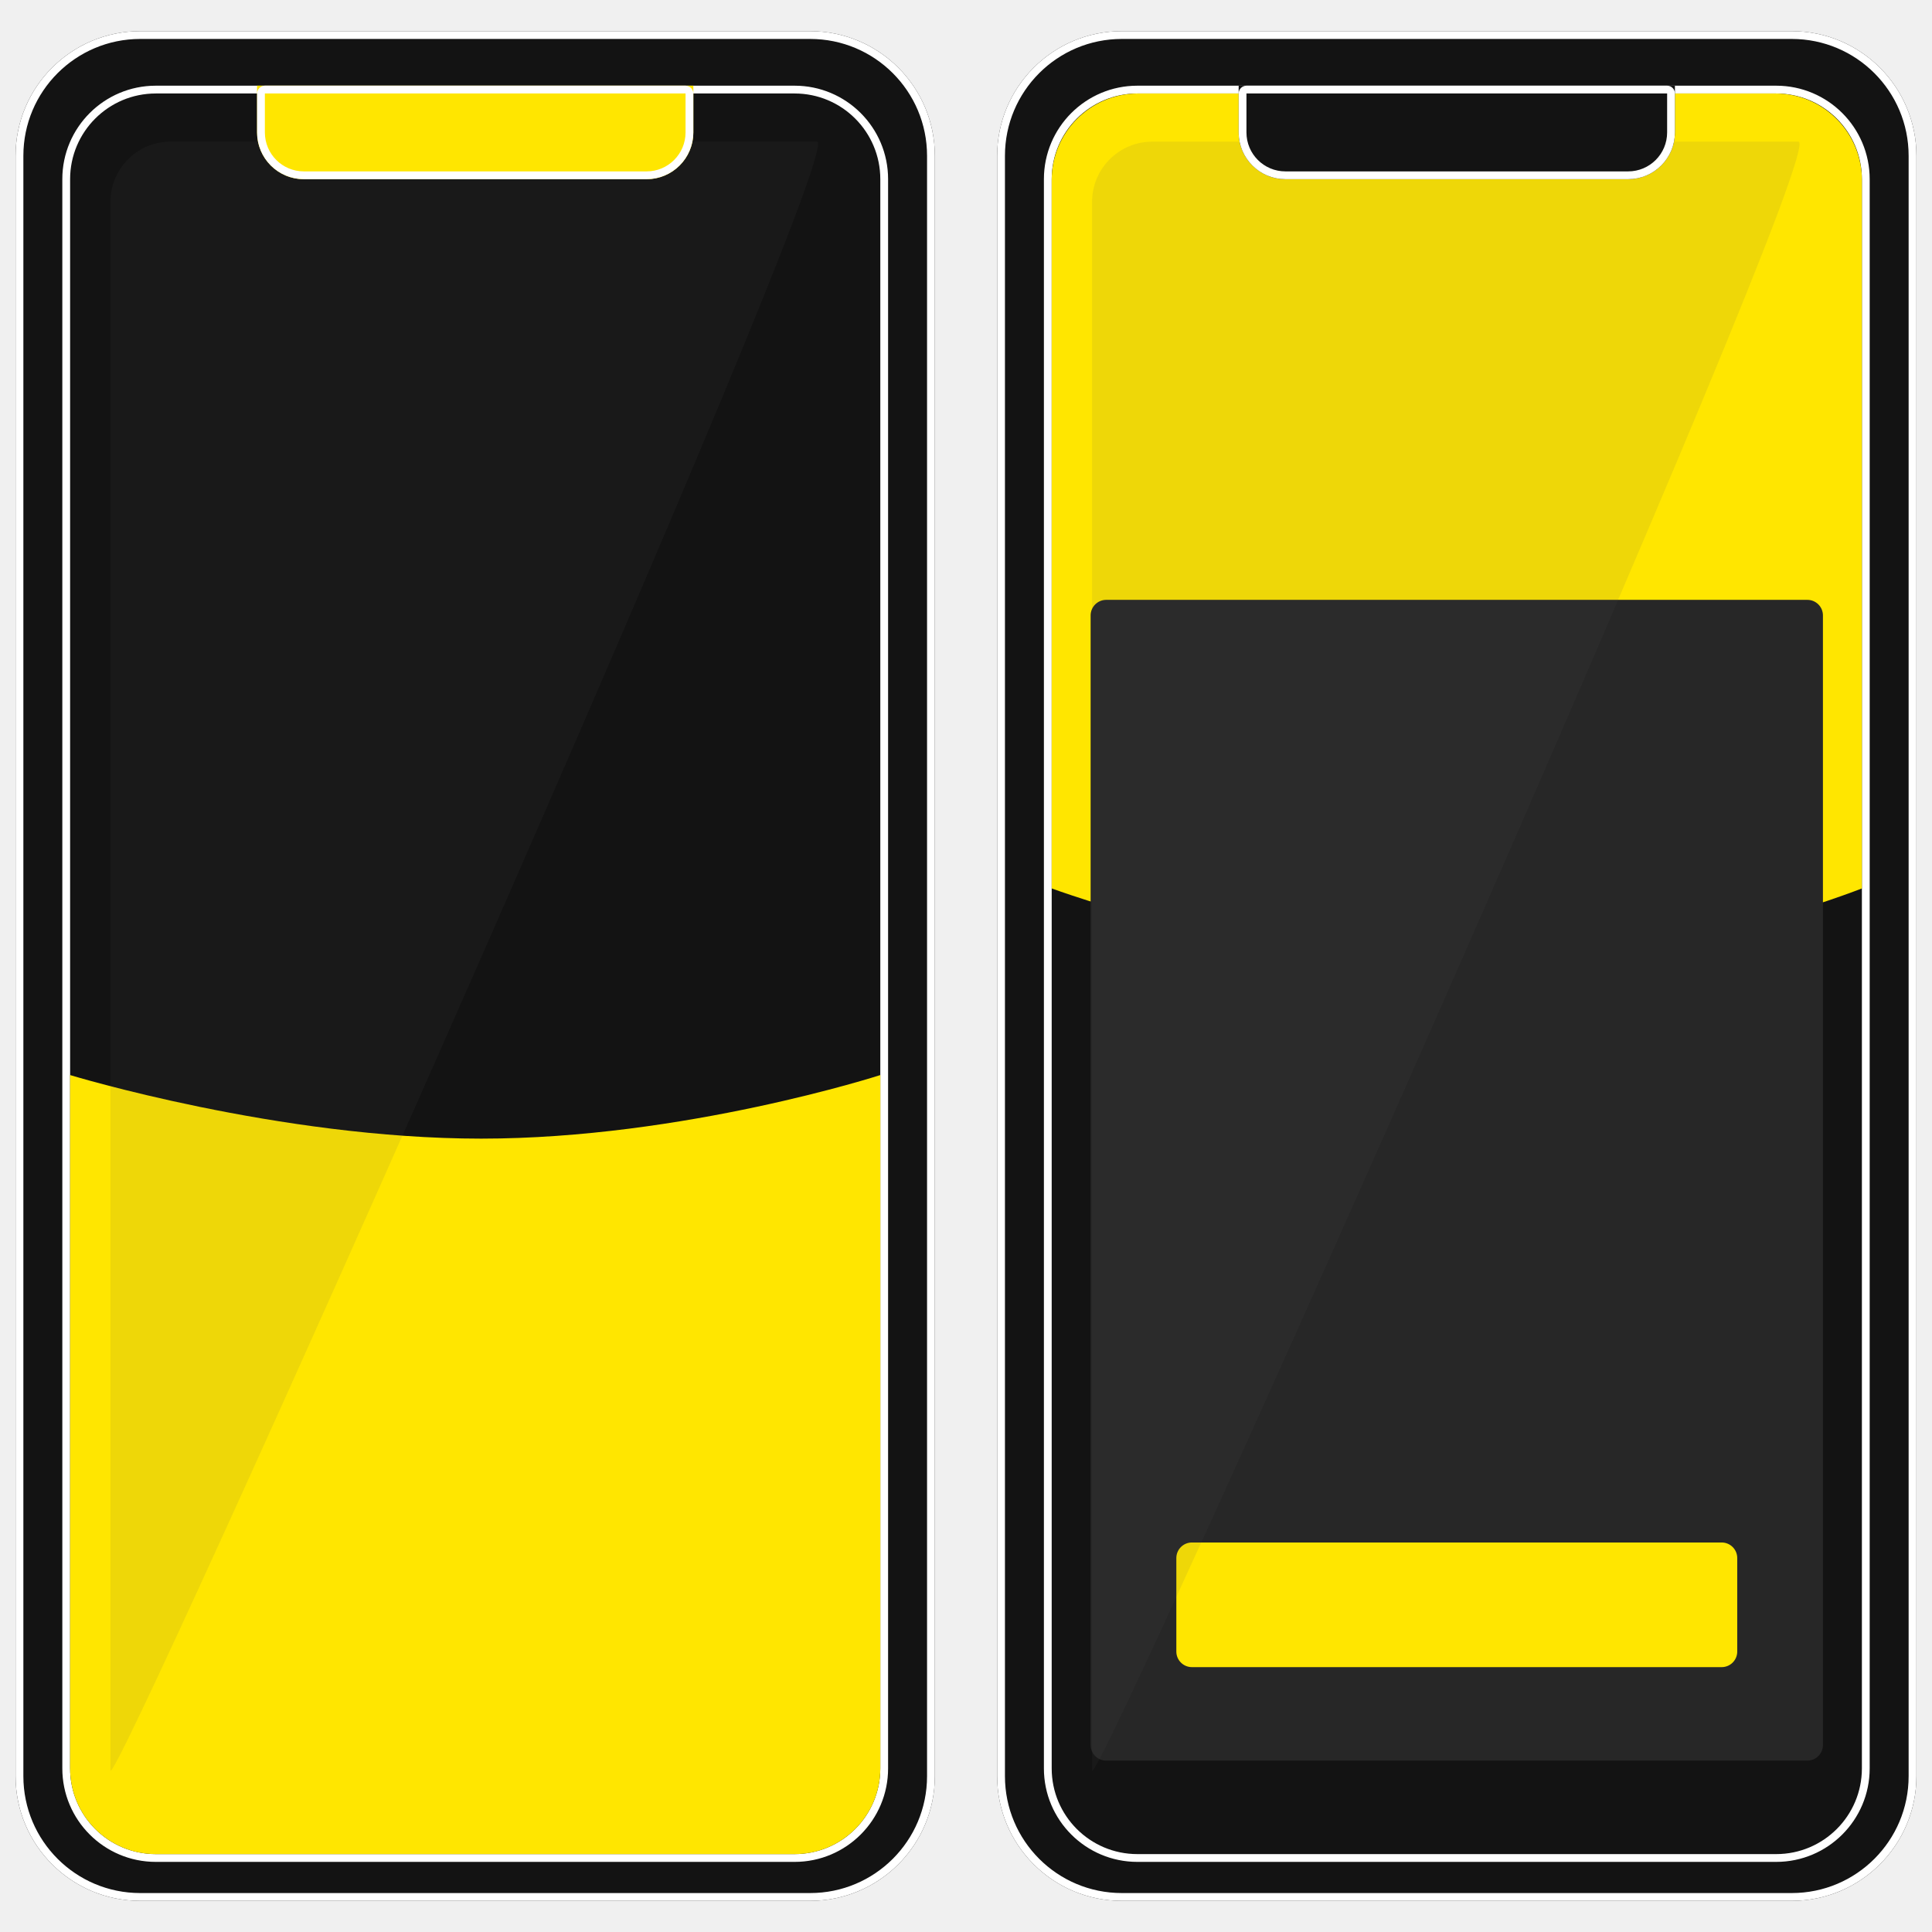
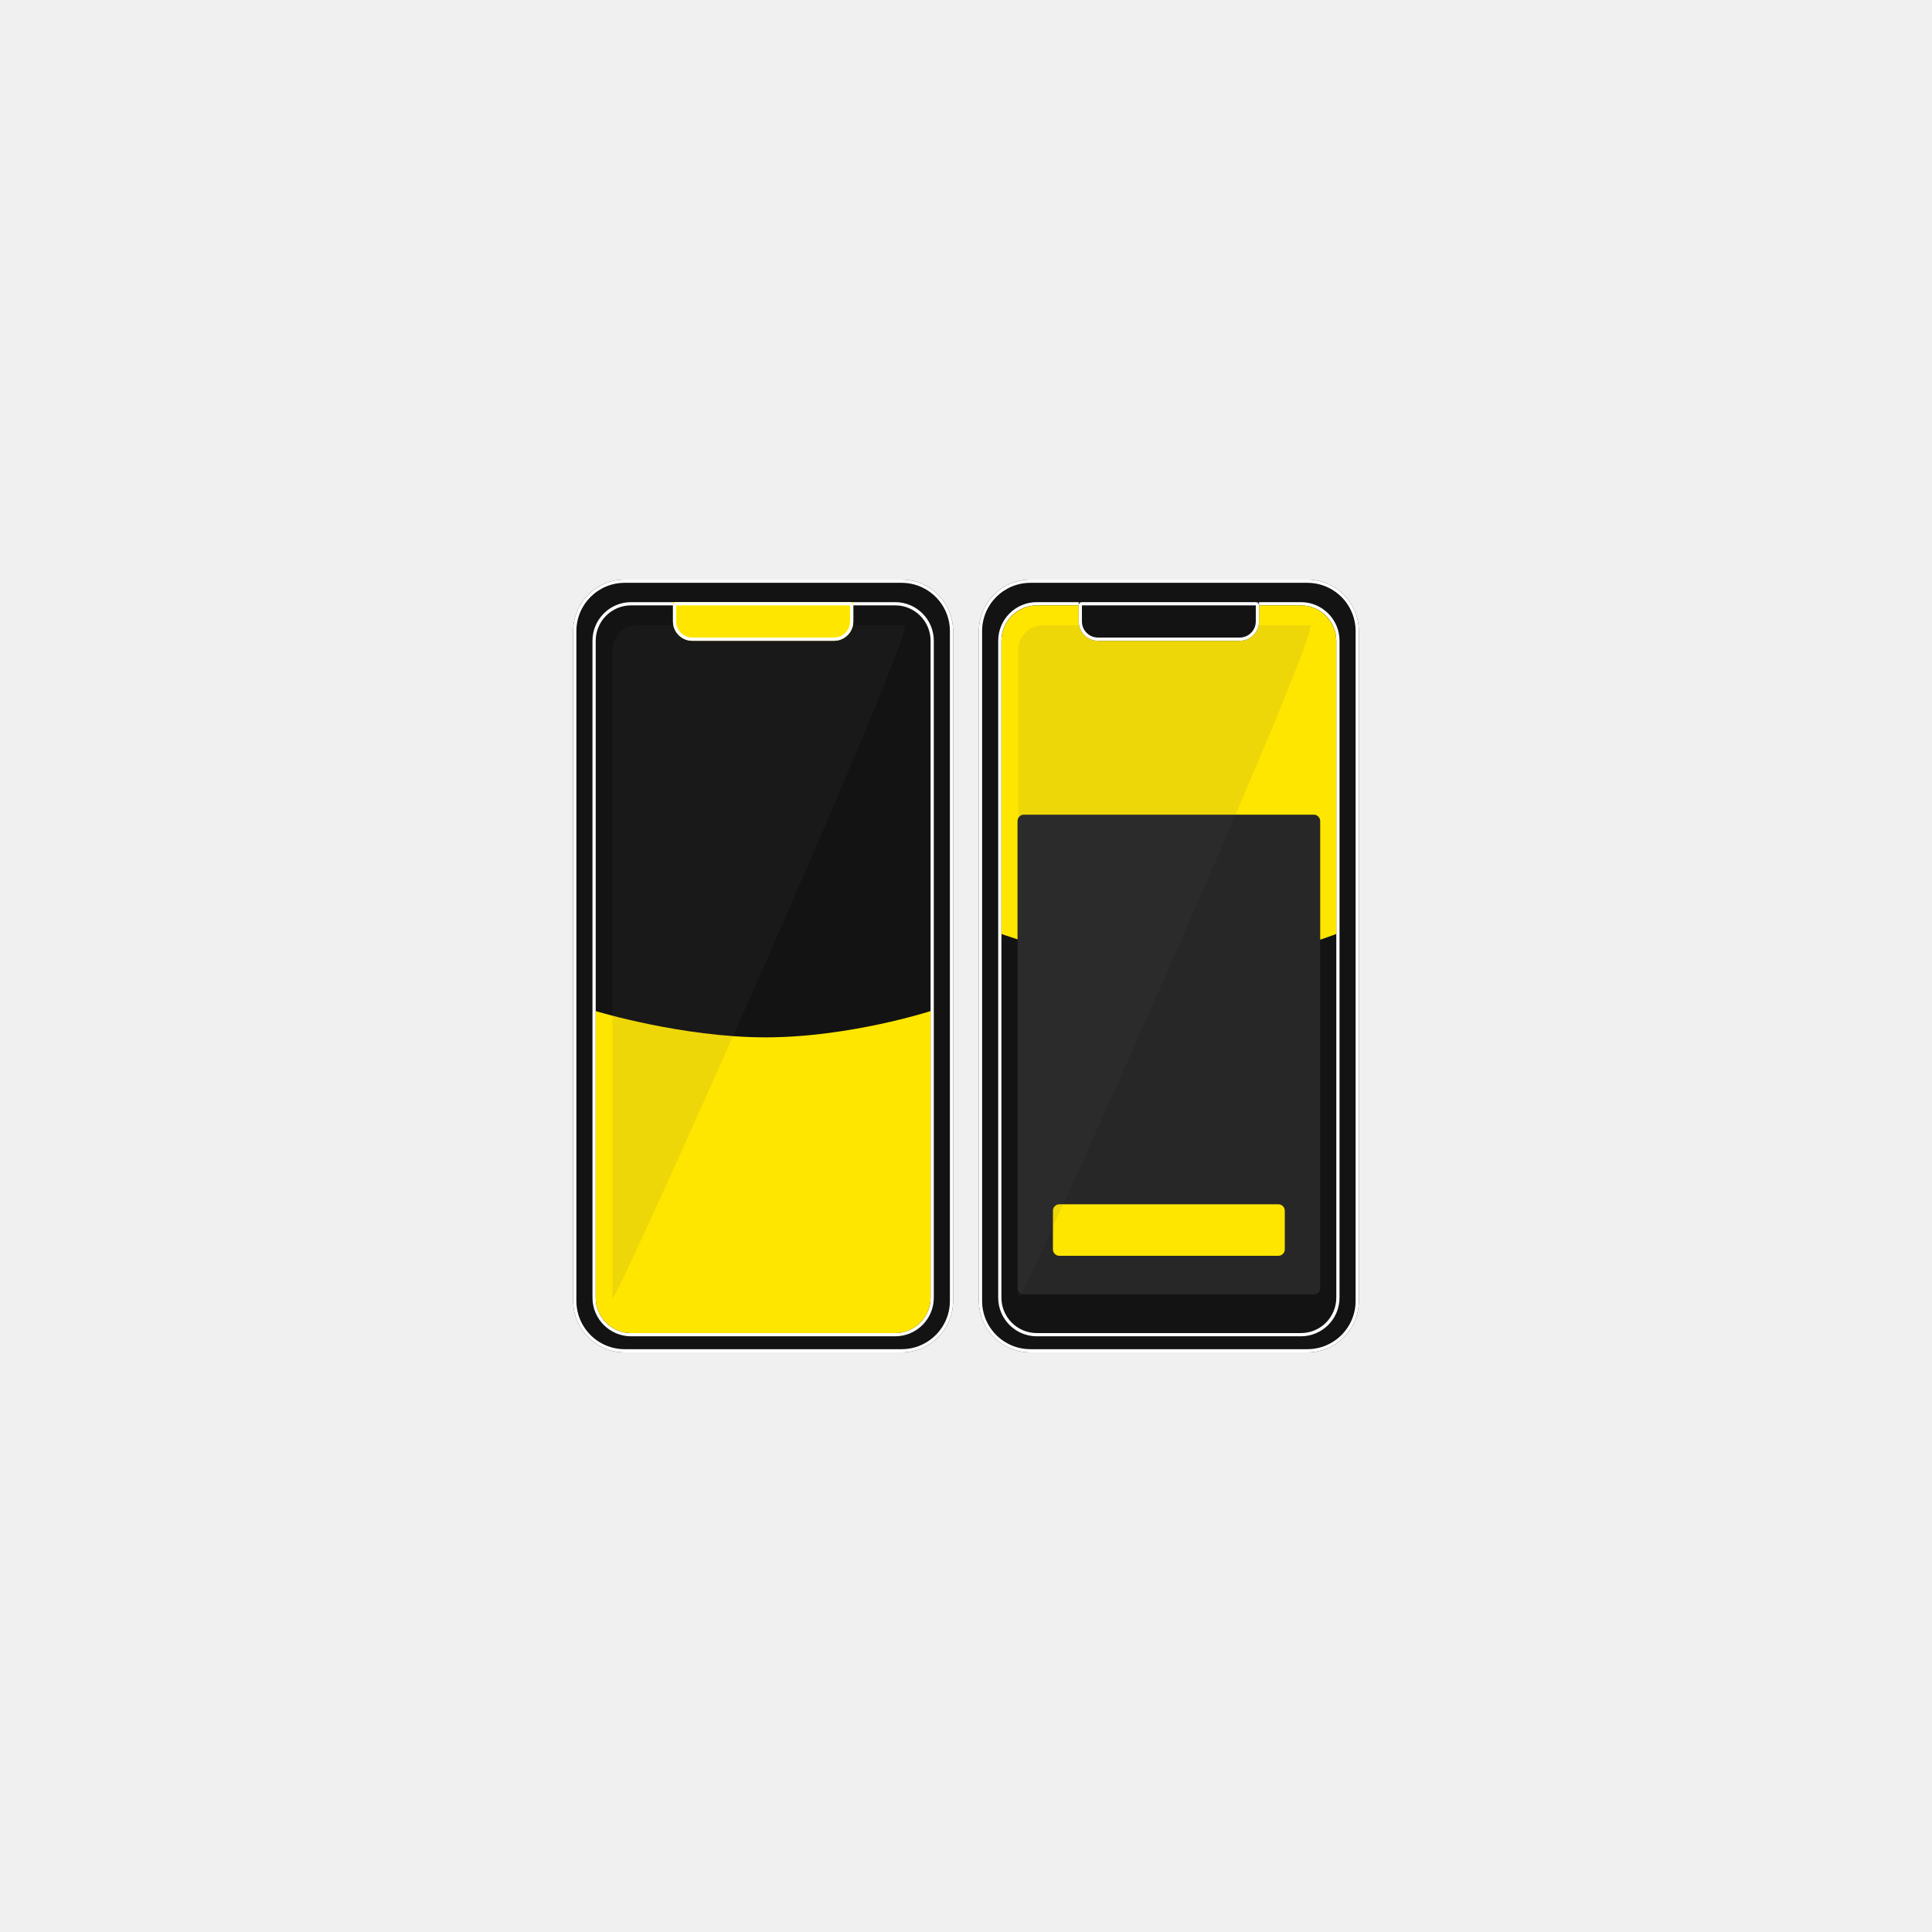
- <svg xmlns="http://www.w3.org/2000/svg" viewBox="0 0 248 248">
+ <svg xmlns="http://www.w3.org/2000/svg" viewBox="0 0 600 600">
  <defs>
    <style>
      .cls-1 {
-         clip-path: url(#clip-ROOMS);
+         clip-path: url(#clip-ROOMS_1);
      }

      .cls-2 {
        fill: #131313;
      }

      .cls-2, .cls-3, .cls-6 {
        stroke: #fff;
      }

      .cls-3, .cls-9 {
        fill: none;
      }

      .cls-4, .cls-6 {
        fill: #ffe600;
      }

      .cls-5 {
        fill: #565656;
        opacity: 0.1;
      }

      .cls-7 {
        fill: #272727;
      }

      .cls-8 {
        stroke: none;
      }
    </style>
-     <clipPath id="clip-ROOMS">
-       <rect width="248" height="248" />
+     <clipPath id="clip-ROOMS_1">
+       <rect width="600" height="600" />
    </clipPath>
  </defs>
-   <g id="ROOMS" class="cls-1">
-     <g id="Rectangle_90" data-name="Rectangle 90" class="cls-2" transform="translate(2 4)">
+   <g id="ROOMS_1" data-name="ROOMS – 1" class="cls-1">
+     <g id="Rectangle_90" data-name="Rectangle 90" class="cls-2" transform="translate(178 180)">
      <rect class="cls-8" width="118" height="240" rx="16" />
      <rect class="cls-9" x="0.5" y="0.5" width="117" height="239" rx="15.5" />
    </g>
-     <g id="Rectangle_95" data-name="Rectangle 95" class="cls-3" transform="translate(8 11)">
+     <g id="Rectangle_95" data-name="Rectangle 95" class="cls-3" transform="translate(184 187)">
      <rect class="cls-8" width="106" height="228" rx="12" />
      <rect class="cls-9" x="0.5" y="0.5" width="105" height="227" rx="11.5" />
    </g>
-     <path id="Path_97" data-name="Path 97" class="cls-4" d="M0,0S26.76,8.16,52.76,8.16,104,0,104,0V89a11,11,0,0,1-11,11H11A11,11,0,0,1,0,89Z" transform="translate(9 138)" />
-     <path id="Path_26" data-name="Path 26" class="cls-5" d="M7.923,0H90.669C95.045,0,0,213.211,0,209.05V7.533A7.736,7.736,0,0,1,7.923,0Z" transform="translate(14.183 18.183)" />
-     <g id="Rectangle_96" data-name="Rectangle 96" class="cls-6" transform="translate(33 11)">
+     <path id="Path_97" data-name="Path 97" class="cls-4" d="M0,0S26.76,8.16,52.76,8.16,104,0,104,0V89a11,11,0,0,1-11,11H11A11,11,0,0,1,0,89Z" transform="translate(185 314)" />
+     <path id="Path_26" data-name="Path 26" class="cls-5" d="M7.923,0H90.669C95.045,0,0,213.211,0,209.05V7.533A7.736,7.736,0,0,1,7.923,0Z" transform="translate(190.183 194.183)" />
+     <g id="Rectangle_96" data-name="Rectangle 96" class="cls-6" transform="translate(209 187)">
      <path class="cls-8" d="M0,0H56a0,0,0,0,1,0,0V6a6,6,0,0,1-6,6H6A6,6,0,0,1,0,6V0A0,0,0,0,1,0,0Z" />
      <path class="cls-9" d="M1,.5H55a.5.5,0,0,1,.5.5V6A5.5,5.5,0,0,1,50,11.5H6A5.5,5.5,0,0,1,.5,6V1A.5.5,0,0,1,1,.5Z" />
    </g>
-     <g id="Rectangle_112" data-name="Rectangle 112" class="cls-2" transform="translate(128 4)">
+     <g id="Rectangle_112" data-name="Rectangle 112" class="cls-2" transform="translate(304 180)">
      <rect class="cls-8" width="118" height="240" rx="16" />
      <rect class="cls-9" x="0.5" y="0.5" width="117" height="239" rx="15.5" />
    </g>
-     <g id="Rectangle_113" data-name="Rectangle 113" class="cls-3" transform="translate(134 11)">
+     <g id="Rectangle_113" data-name="Rectangle 113" class="cls-3" transform="translate(310 187)">
      <rect class="cls-8" width="106" height="228" rx="12" />
      <rect class="cls-9" x="0.5" y="0.5" width="105" height="227" rx="11.5" />
    </g>
-     <path id="Path_98" data-name="Path 98" class="cls-4" d="M0,102.043S26.95,112,52.95,112,104,102.043,104,102.043V11.225A11.114,11.114,0,0,0,93,0H11A11.114,11.114,0,0,0,0,11.225Z" transform="translate(135 12)" />
-     <rect id="Rectangle_109" data-name="Rectangle 109" class="cls-7" width="94" height="149" rx="2" transform="translate(140 77)" />
-     <rect id="Rectangle_102" data-name="Rectangle 102" class="cls-4" width="72" height="16" rx="2" transform="translate(151 198)" />
-     <path id="Path_99" data-name="Path 99" class="cls-5" d="M7.923,0H90.669C95.045,0,0,213.211,0,209.05V7.533A7.736,7.736,0,0,1,7.923,0Z" transform="translate(140.183 18.183)" />
-     <g id="Rectangle_114" data-name="Rectangle 114" class="cls-2" transform="translate(159 11)">
+     <path id="Path_98" data-name="Path 98" class="cls-4" d="M0,102.043S26.95,112,52.95,112,104,102.043,104,102.043V11.225A11.114,11.114,0,0,0,93,0H11A11.114,11.114,0,0,0,0,11.225Z" transform="translate(311 188)" />
+     <rect id="Rectangle_109" data-name="Rectangle 109" class="cls-7" width="94" height="149" rx="2" transform="translate(316 253)" />
+     <rect id="Rectangle_102" data-name="Rectangle 102" class="cls-4" width="72" height="16" rx="2" transform="translate(327 374)" />
+     <path id="Path_99" data-name="Path 99" class="cls-5" d="M7.923,0H90.669C95.045,0,0,213.211,0,209.05V7.533A7.736,7.736,0,0,1,7.923,0Z" transform="translate(316.183 194.183)" />
+     <g id="Rectangle_114" data-name="Rectangle 114" class="cls-2" transform="translate(335 187)">
      <path class="cls-8" d="M0,0H56a0,0,0,0,1,0,0V6a6,6,0,0,1-6,6H6A6,6,0,0,1,0,6V0A0,0,0,0,1,0,0Z" />
      <path class="cls-9" d="M1,.5H55a.5.5,0,0,1,.5.5V6A5.5,5.5,0,0,1,50,11.5H6A5.5,5.5,0,0,1,.5,6V1A.5.5,0,0,1,1,.5Z" />
    </g>
  </g>
</svg>
